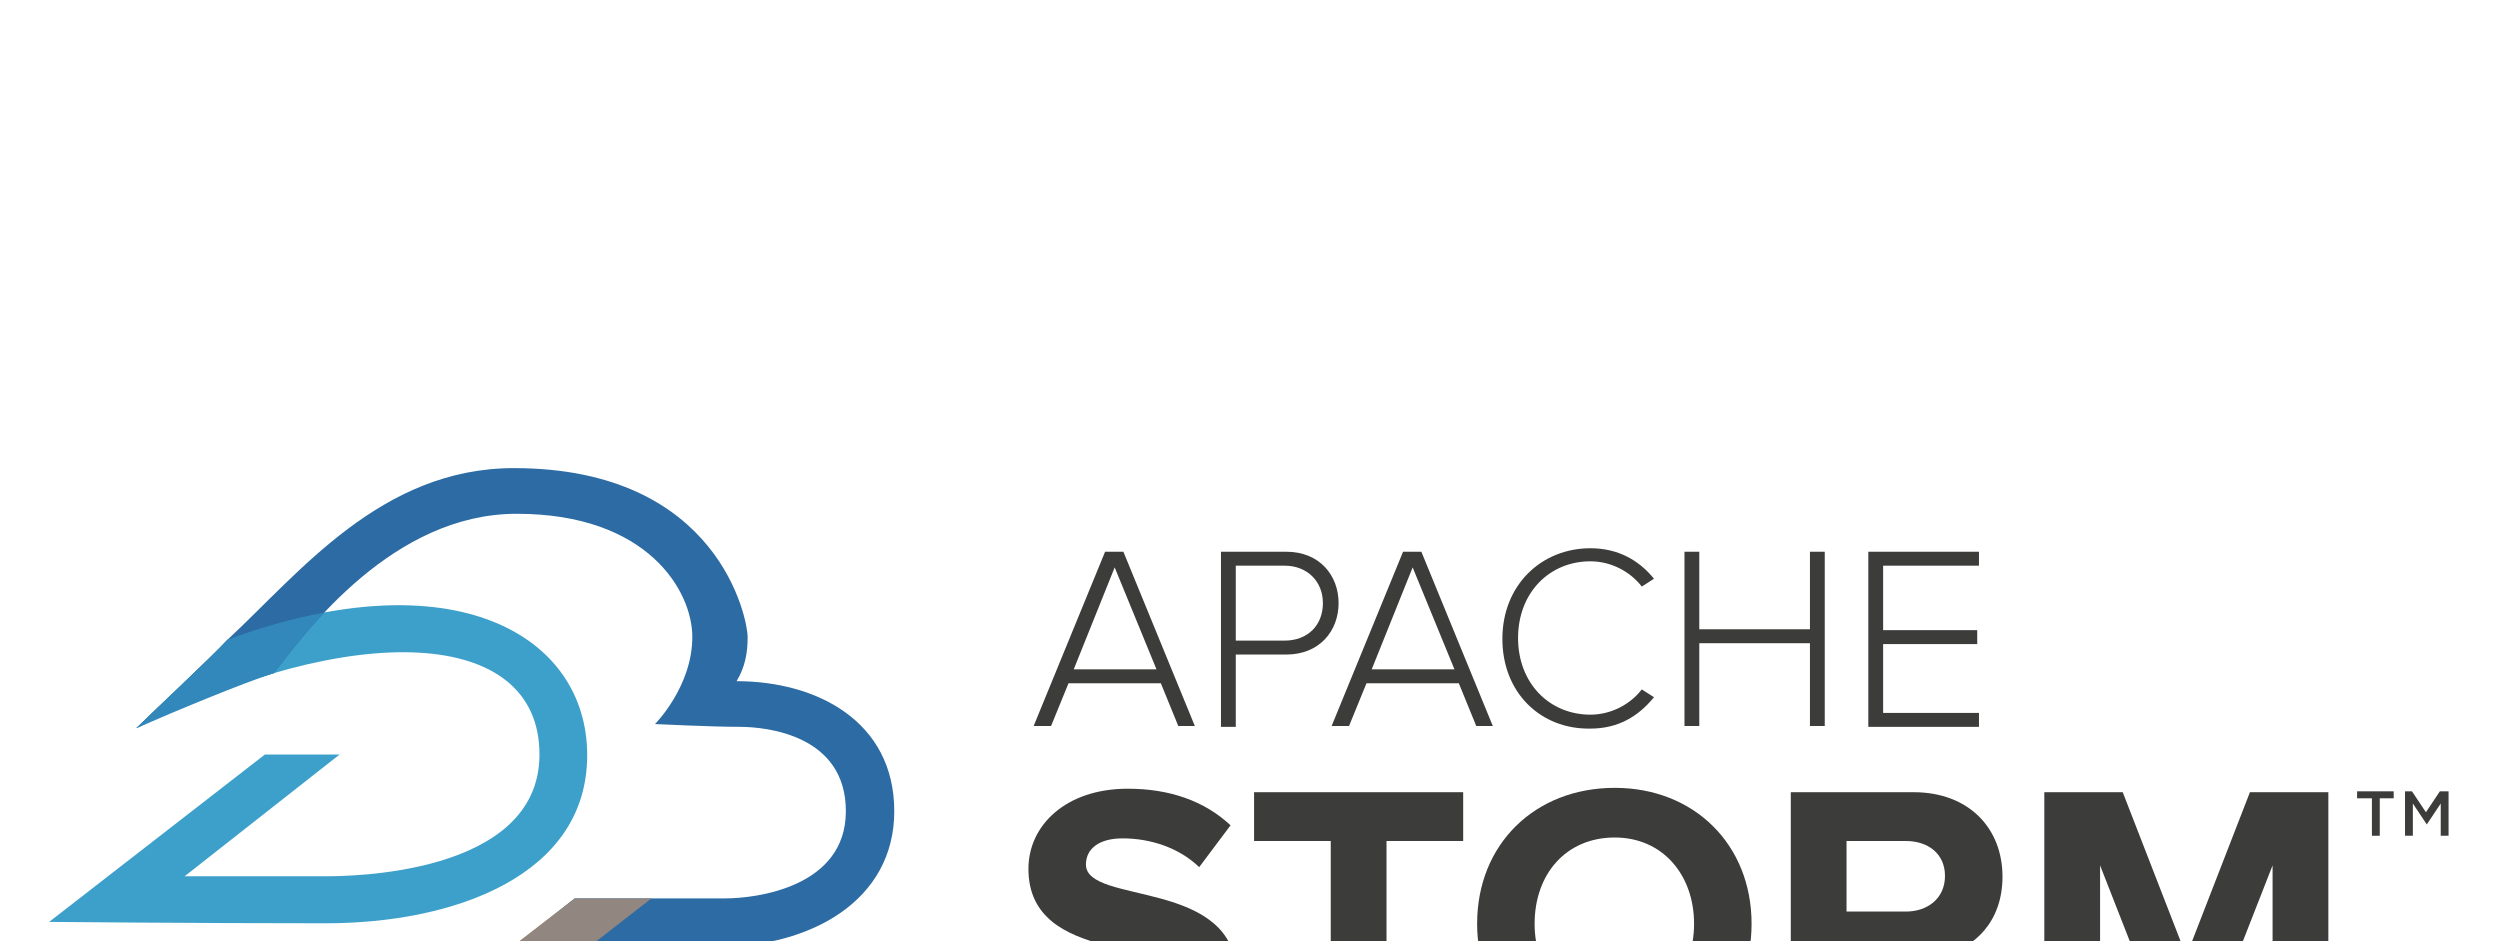
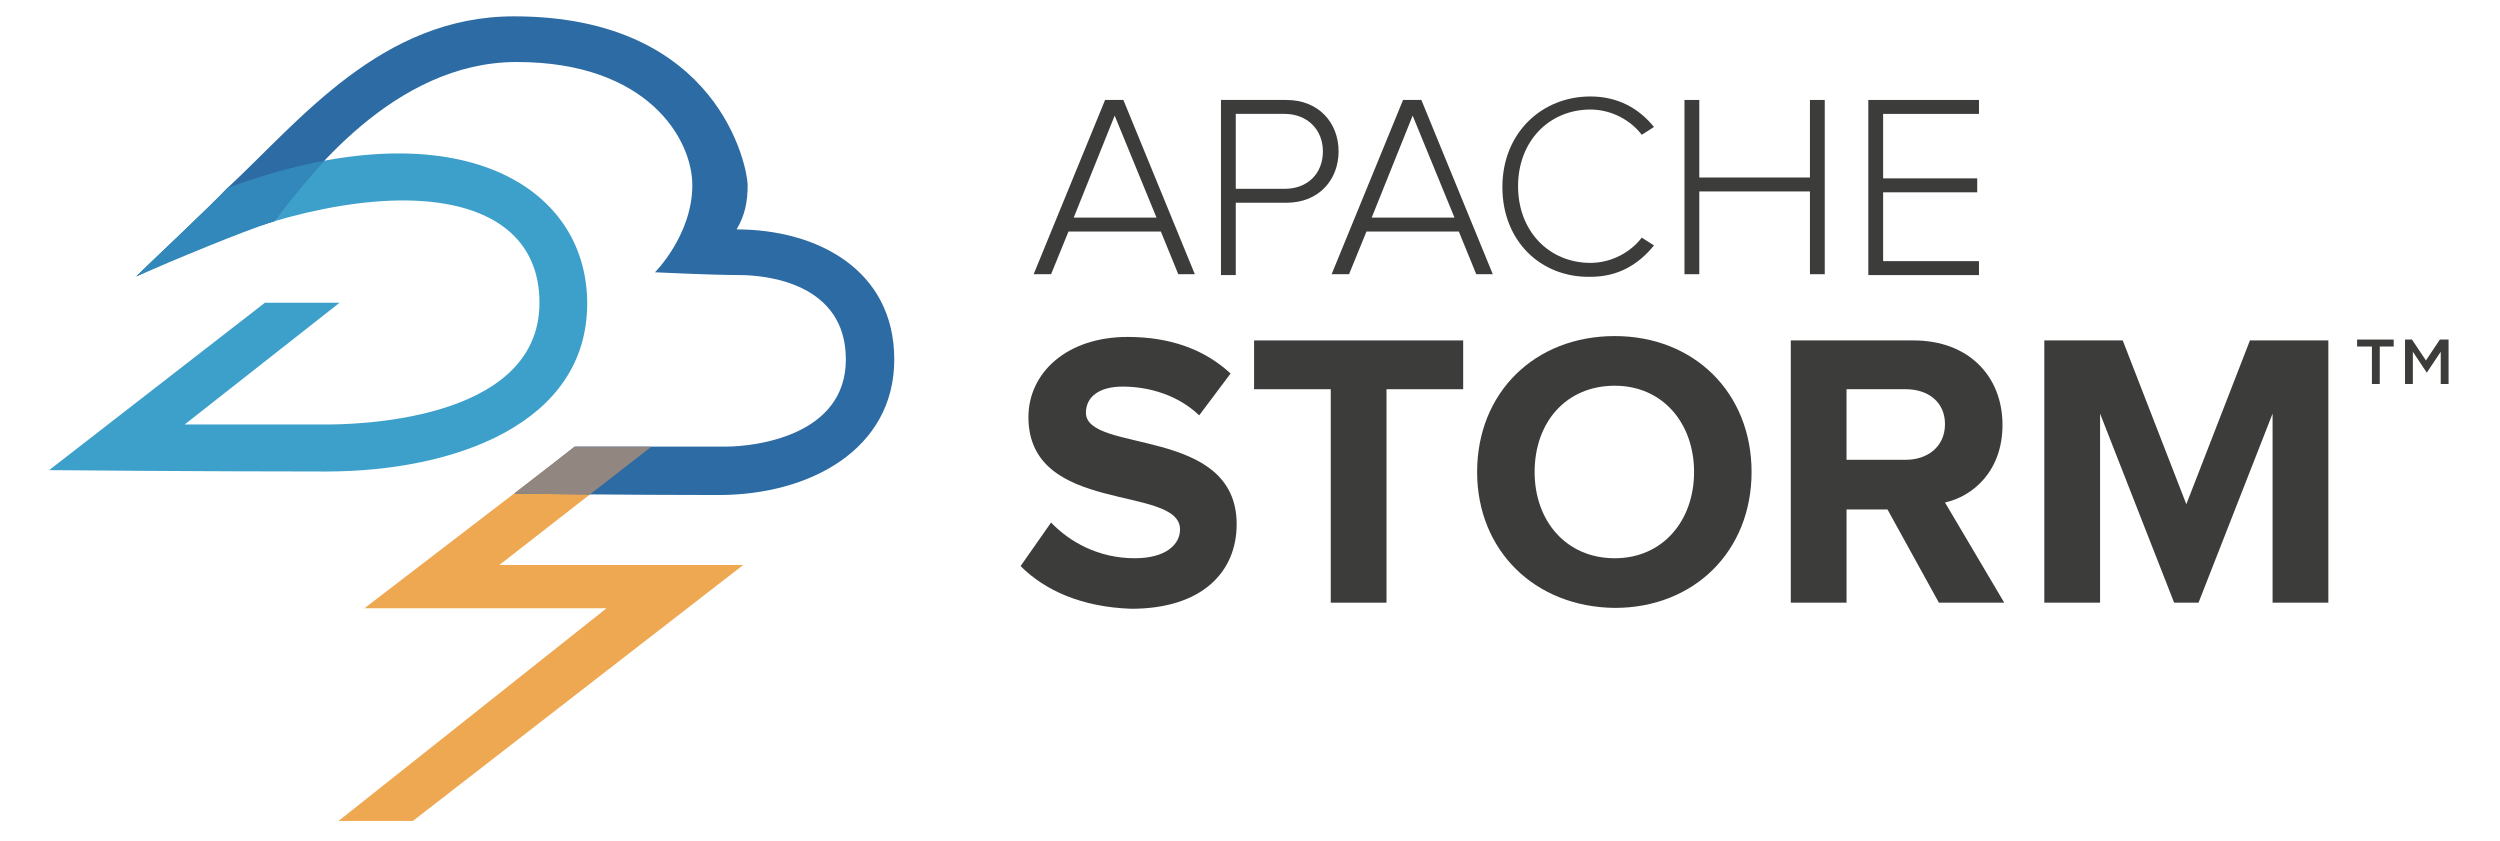
- <svg xmlns="http://www.w3.org/2000/svg" version="1.1" id="Layer_1" x="0px" y="0px" width="507.5px" height="191px" viewBox="-4.58 169.48 498.16 1.04" enable-background="new -7.5 153.5 507.5 191" xml:space="preserve">
+ <svg xmlns="http://www.w3.org/2000/svg" version="1.1" id="Layer_1" x="0px" y="0px" viewBox="-4.58 166.28 498.16 167.44" enable-background="new -7.5 153.5 507.5 191" xml:space="preserve">
  <g>
    <path fill="#3C3C3B" d="M230.208,220.92l-3.472-8.507h-18.403l-3.472,8.507h-3.473l14.236-34.722h3.646l14.236,34.722H230.208z    M217.535,189.323l-8.16,20.312h16.493L217.535,189.323z" />
    <path fill="#3C3C3B" d="M238.715,220.92v-34.722h13.021c6.598,0,10.416,4.688,10.416,10.243s-3.818,10.243-10.416,10.243h-10.07   v14.41h-2.951V220.92z M259.027,196.441c0-4.34-3.125-7.465-7.639-7.465h-9.722v14.931h9.722   C256.076,203.906,259.027,200.781,259.027,196.441z" />
    <path fill="#3C3C3B" d="M289.584,220.92l-3.473-8.507h-18.402l-3.473,8.507h-3.473L275,186.198h3.646l14.235,34.722H289.584z    M276.91,189.323l-8.16,20.312h16.493L276.91,189.323z" />
    <path fill="#3C3C3B" d="M294.791,203.559c0-10.764,7.812-18.056,17.535-18.056c5.556,0,9.723,2.431,12.674,6.077l-2.431,1.562   c-2.257-2.952-6.076-5.035-10.243-5.035c-8.16,0-14.41,6.25-14.41,15.278s6.25,15.278,14.41,15.278   c4.167,0,7.986-2.083,10.243-5.035l2.431,1.562c-3.125,3.819-7.118,6.25-12.674,6.25   C302.431,221.615,294.791,214.323,294.791,203.559z" />
    <path fill="#3C3C3B" d="M356.076,220.92v-16.493h-22.049v16.493h-2.951v-34.722h2.951v15.452h22.049v-15.452h2.951v34.722H356.076z   " />
    <path fill="#3C3C3B" d="M367.708,220.92v-34.722h22.049v2.778H370.66v12.847h18.75v2.778h-18.75v13.715h19.097v2.778h-22.049   V220.92z" />
  </g>
  <g>
    <path fill="#3C3C3B" d="M198.785,279.08l6.077-8.681c3.646,3.819,9.375,7.118,16.667,7.118c6.25,0,9.028-2.777,9.028-5.729   c0-9.028-30.208-2.778-30.208-22.396c0-8.681,7.465-15.973,19.792-15.973c8.333,0,15.278,2.431,20.486,7.292l-6.25,8.333   c-4.167-3.993-9.896-5.729-15.278-5.729c-4.688,0-7.292,2.083-7.292,5.208c0,8.159,30.035,2.604,30.035,22.222   c0,9.549-6.944,16.841-21.007,16.841C210.938,287.24,203.646,283.941,198.785,279.08z" />
    <path fill="#3C3C3B" d="M260.59,286.371v-42.534h-15.277v-9.722h41.666v9.722h-15.277v42.534H260.59z" />
    <path fill="#3C3C3B" d="M289.757,260.33c0-15.799,11.458-27.083,27.431-27.083c15.799,0,27.257,11.285,27.257,27.083   s-11.458,27.083-27.257,27.083C301.215,287.24,289.757,275.955,289.757,260.33z M332.986,260.33c0-9.723-6.25-17.188-15.799-17.188   c-9.723,0-15.973,7.292-15.973,17.188c0,9.723,6.25,17.188,15.973,17.188C326.736,277.518,332.986,270.053,332.986,260.33z" />
    <path fill="#3C3C3B" d="M381.771,286.371l-10.243-18.576h-8.159v18.576h-11.111v-52.256h24.479c10.938,0,17.708,7.118,17.708,16.84   c0,9.201-5.902,14.236-11.458,15.451l11.806,19.965H381.771z M382.986,250.781c0-4.34-3.299-6.944-7.812-6.944h-11.806v14.062   h11.806C379.514,257.899,382.986,255.295,382.986,250.781z" />
    <path fill="#3C3C3B" d="M448.264,286.371v-37.673l-14.757,37.673h-4.861l-14.757-37.673v37.673h-11.111v-52.256h15.625   l12.674,32.639l12.674-32.639h15.625v52.256H448.264z" />
  </g>
  <g>
    <path fill="#3C3C3B" d="M467.882,235.33h-2.777v-1.389h7.291v1.389h-2.777v7.465h-1.562v-7.465H467.882z" />
    <path fill="#3C3C3B" d="M474.306,233.941h1.736l2.777,4.167l2.778-4.167h1.735v8.854h-1.562v-6.423l-2.777,4.167l0,0l-2.778-4.167   v6.423h-1.562v-8.854H474.306z" />
  </g>
  <polygon fill-rule="evenodd" clip-rule="evenodd" fill="#EEA852" points="124.556,255.777 109.394,255.777 68.042,287.479   116.286,287.479 62.873,329.867 77.691,329.867 143.509,278.864 94.921,278.864 " />
  <path fill-rule="evenodd" clip-rule="evenodd" fill="#3DA0CA" d="M63.091,226.603H48.208L5.21,259.96c0,0,29.491,0.275,55.125,0.275  s52.093-9.511,52.093-33.496c0-23.983-26.737-39.56-71.664-23.019c-3.032,3.308-15.986,15.438-18.191,17.643  c42.722-21.502,80.344-20.399,80.344,5.239c0,24.261-38.726,24.261-42.583,24.261c-3.86,0-28.114,0-28.114,0L63.091,226.603z" />
  <path fill-rule="evenodd" clip-rule="evenodd" fill="#2C6BA3" d="M40.765,203.721c-3.032,3.308-15.986,15.438-18.191,17.643  c9.538-4.801,18.823-8.474,27.49-11c6.452-8.511,23.777-31.729,48.307-31.729c26.185,0,35.004,15.437,35.004,24.535  c0,9.925-7.442,17.367-7.442,17.367s11.3,0.553,16.813,0.553c5.512,0,21.223,1.654,21.223,16.816  c0,15.162-17.916,17.367-23.979,17.367c-6.064,0-30.043,0-30.043,0l-11.852,9.374c0,0,22.325,0.274,40.517,0.274  c18.191,0,35.004-9.097,35.004-27.016c0-17.918-15.435-25.914-31.421-25.914c1.654-2.757,2.205-5.514,2.205-8.822  s-5.512-33.633-46.581-33.633C71.36,169.537,55.061,190.446,40.765,203.721z" />
  <path fill-rule="evenodd" clip-rule="evenodd" fill="#928680" d="M109.917,255.292h15.292l-12.239,9.512  c-7.373-0.06-13.198-0.126-15.154-0.148L109.917,255.292z" />
  <path fill-rule="evenodd" clip-rule="evenodd" fill="#3288BA" d="M50.064,210.364c-0.093,0.027-0.189,0.056-0.282,0.086  c-6.203,2.014-19.475,7.508-27.208,10.914c2.205-2.204,15.159-14.335,18.191-17.643c6.866-2.528,13.304-4.303,19.29-5.415  C55.602,203.024,52.222,207.518,50.064,210.364z" />
</svg>
